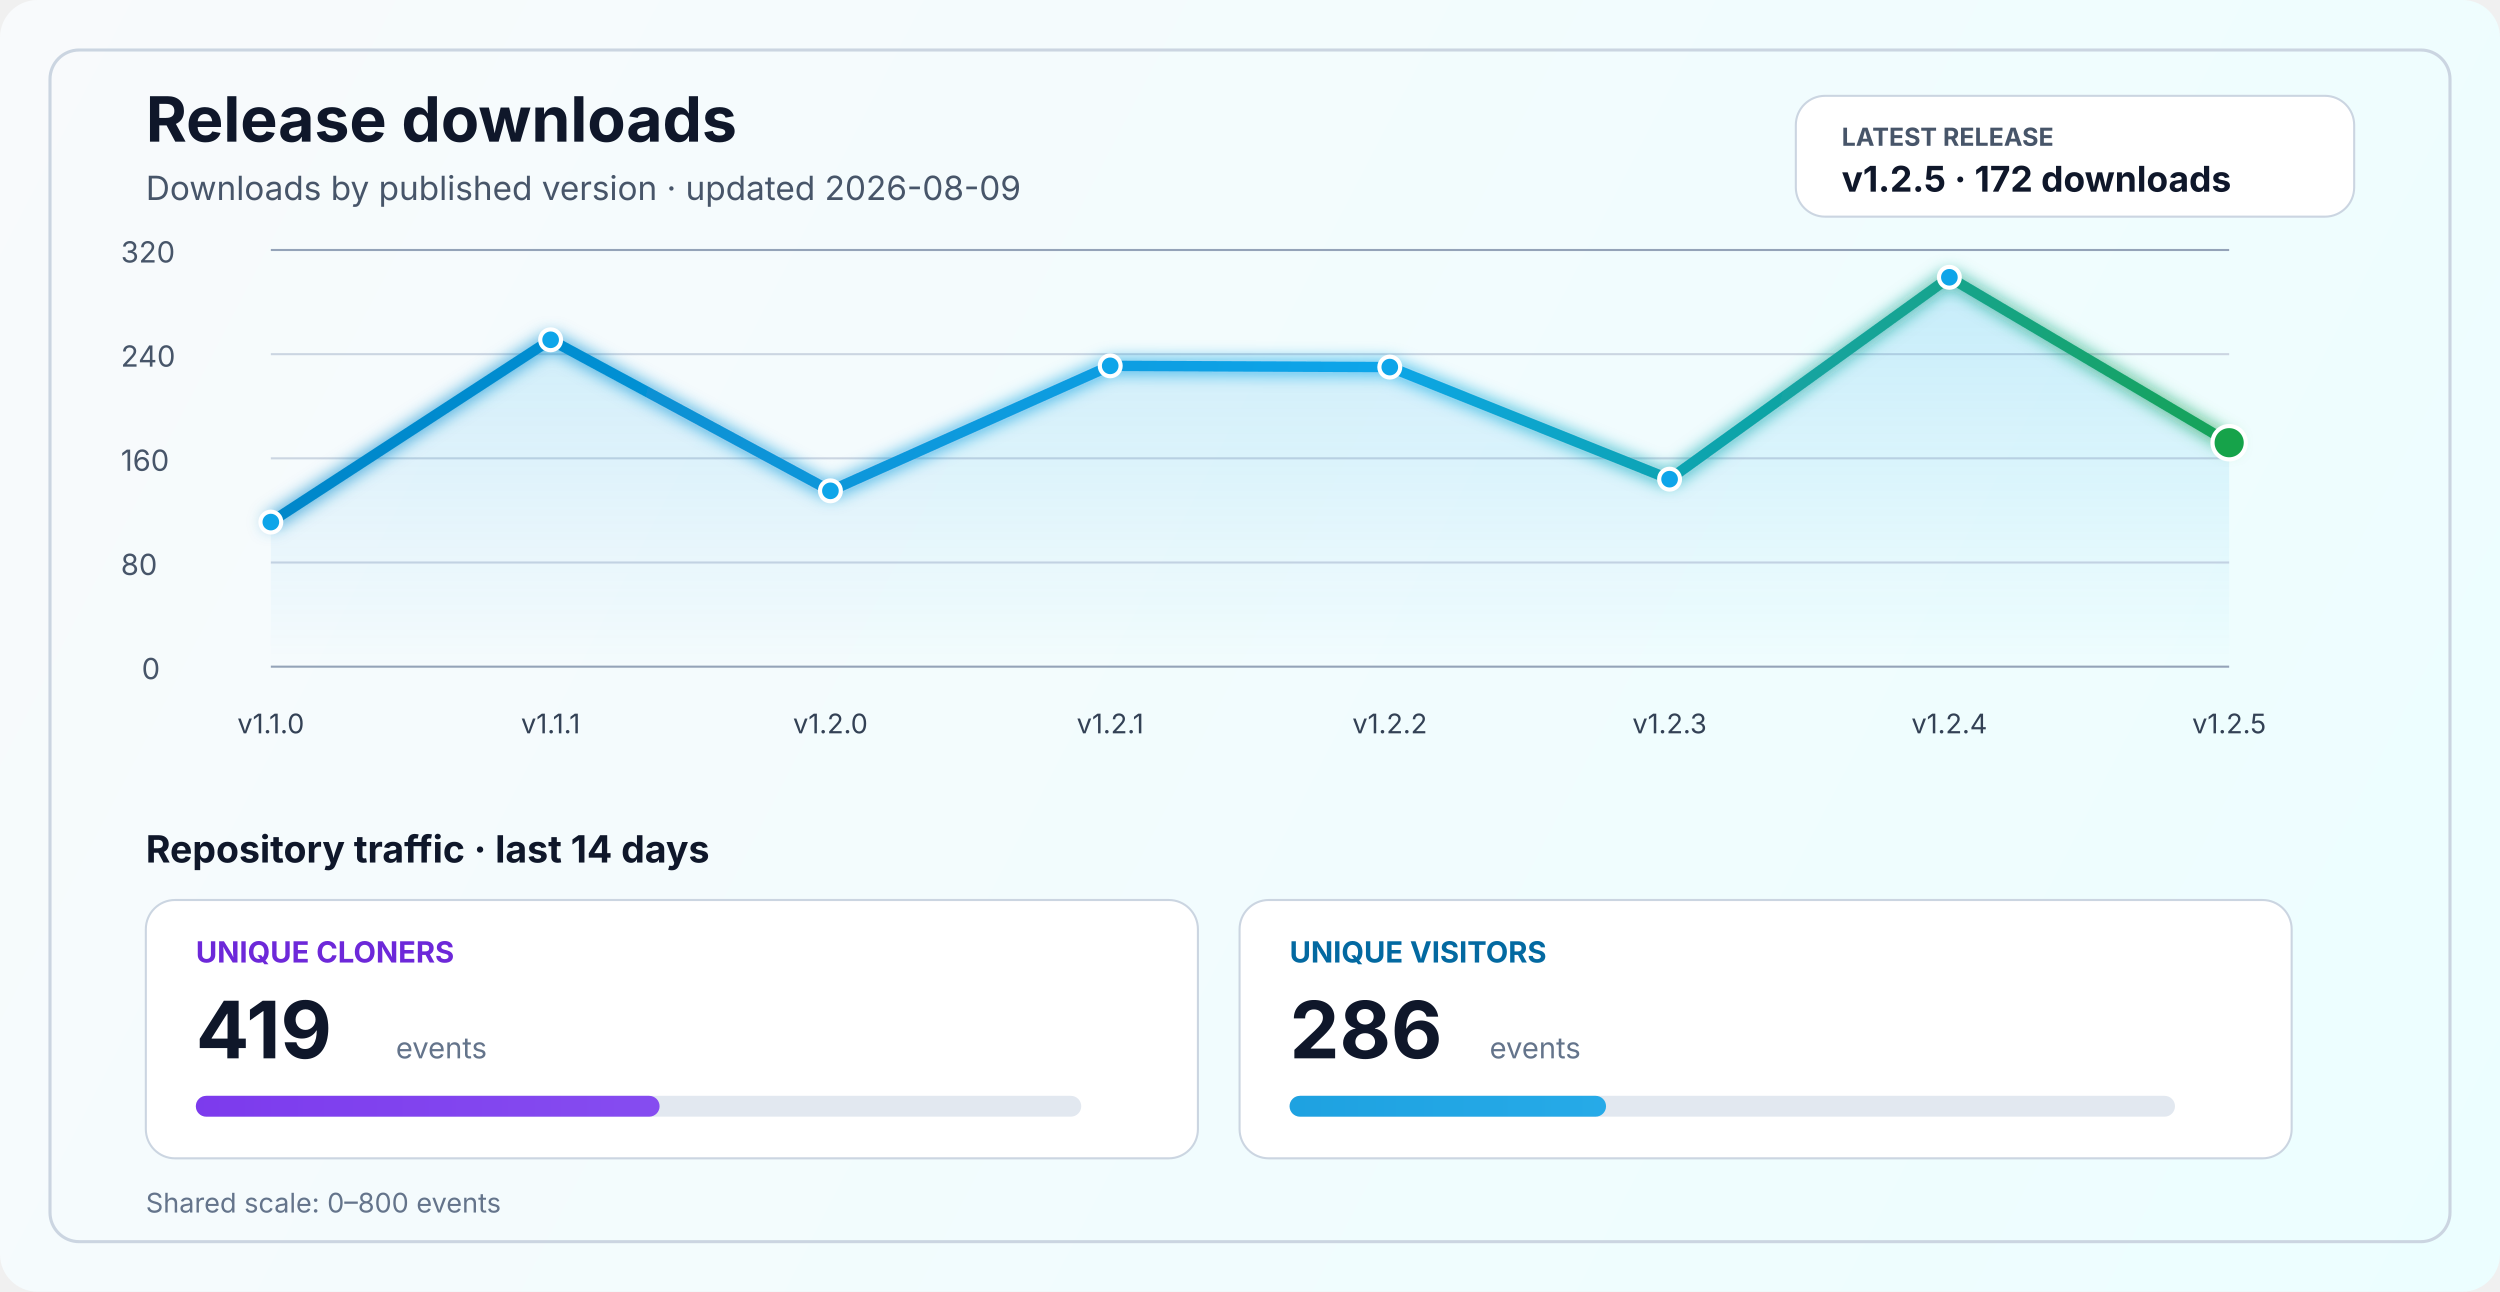
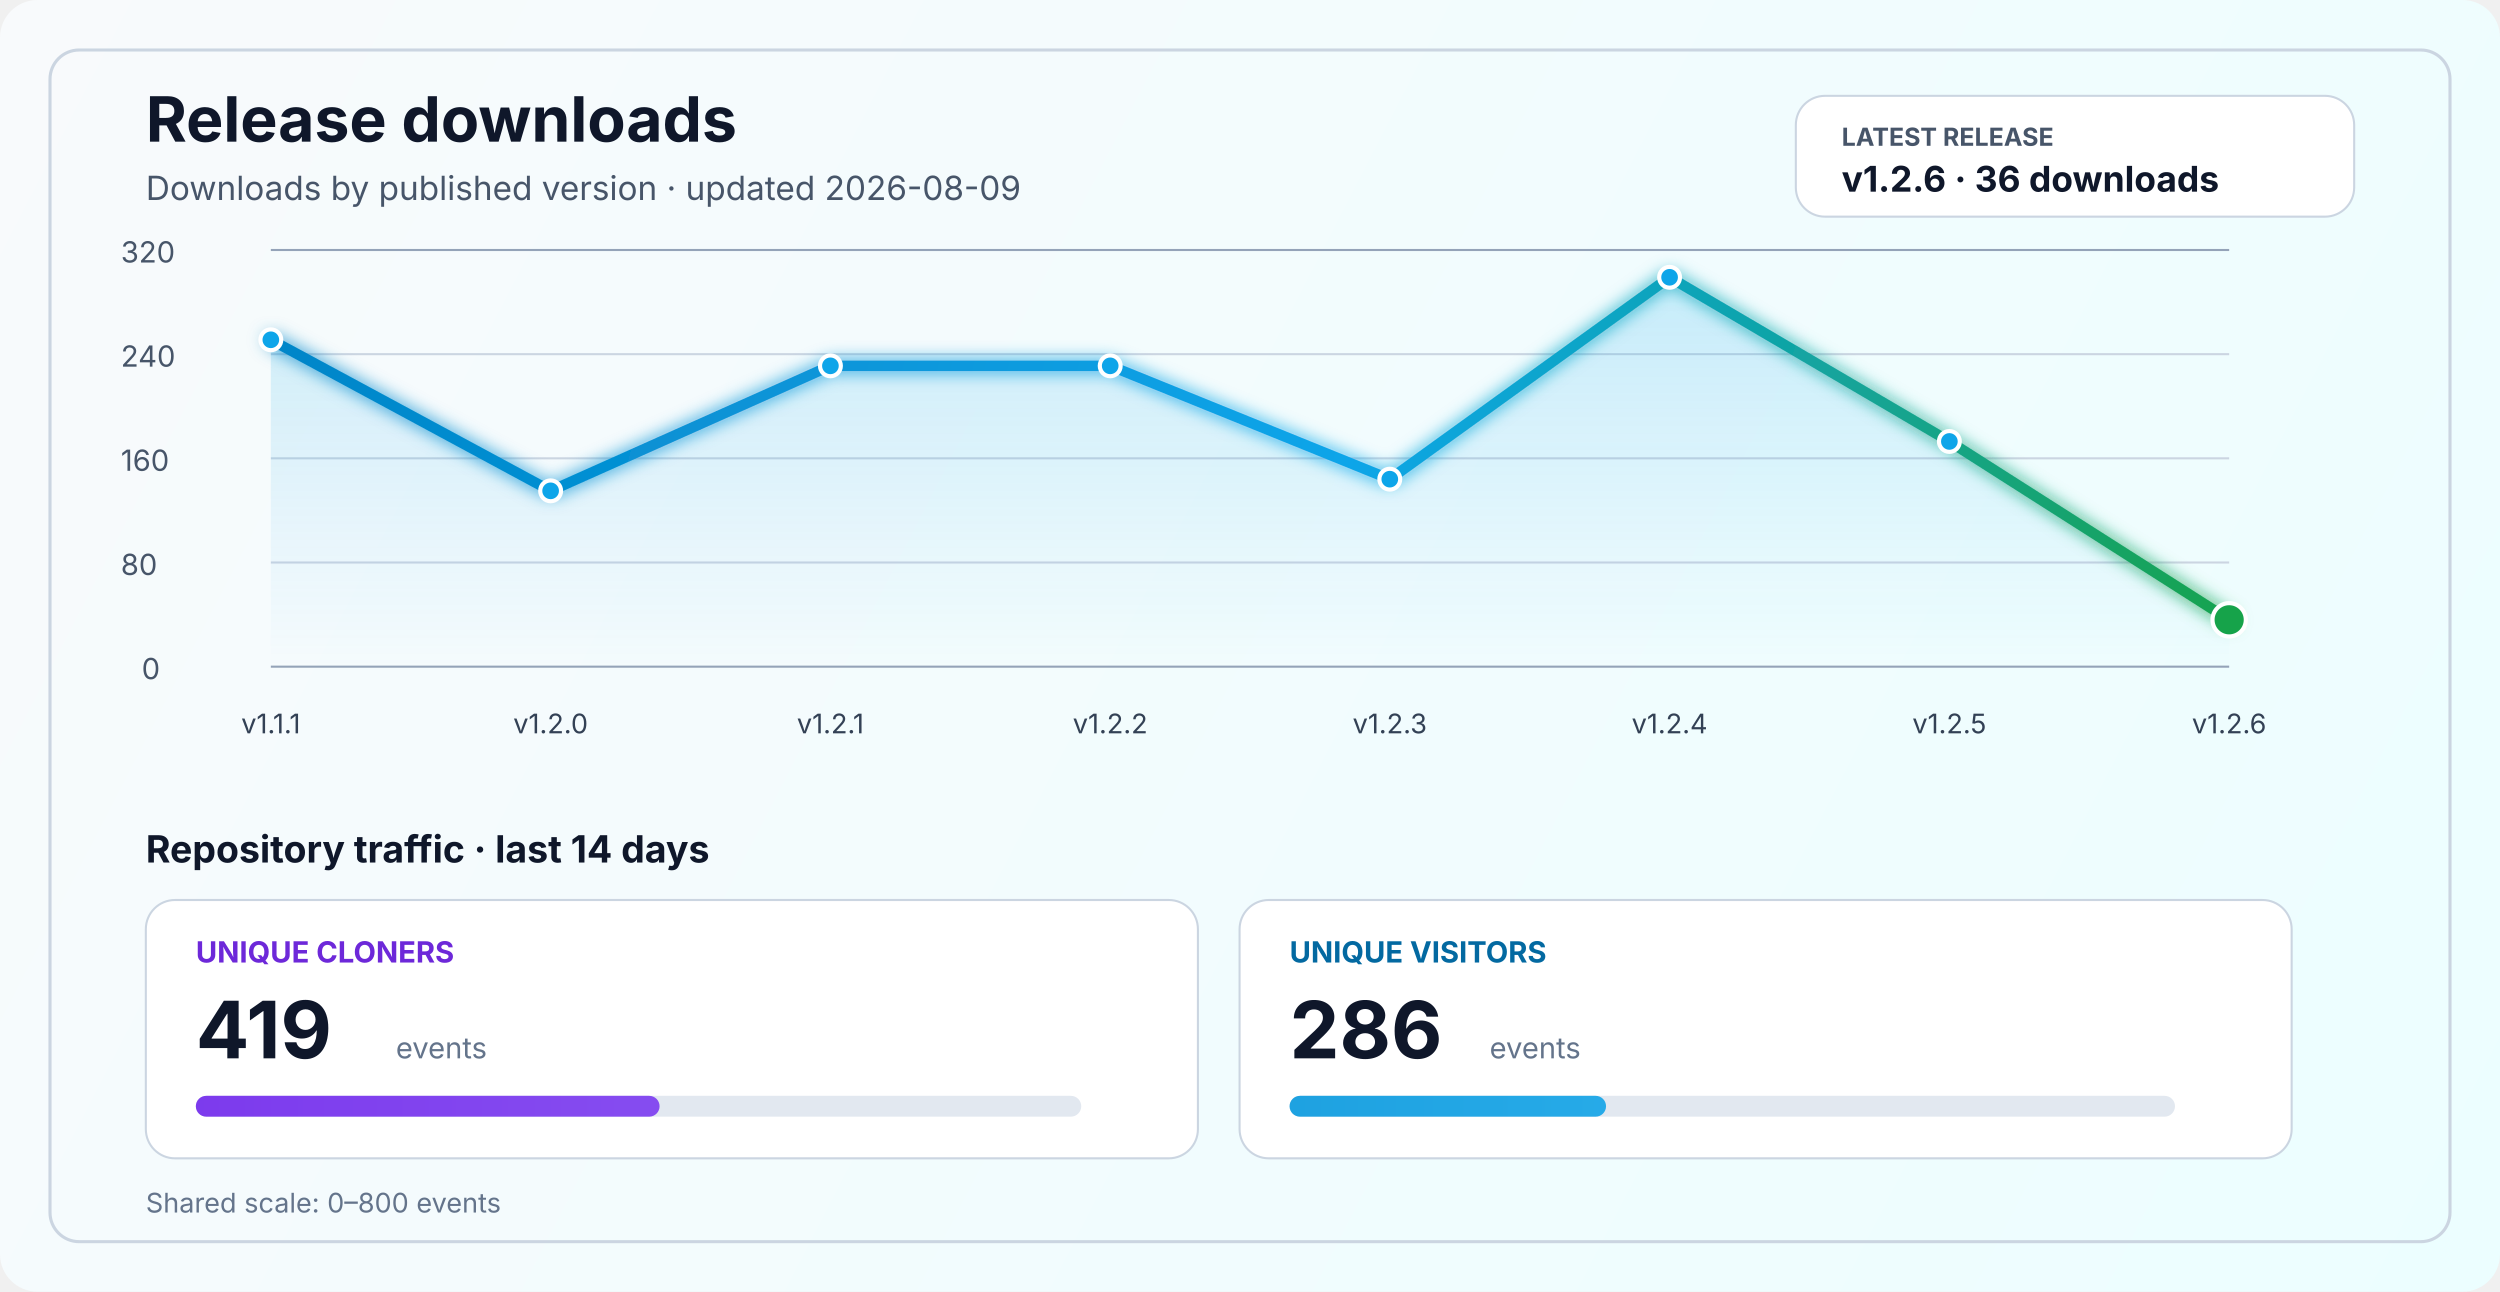
<svg xmlns="http://www.w3.org/2000/svg" width="1200" height="620" viewBox="0 0 1200 620" fill="none" role="img" aria-labelledby="title desc">
  <defs>
    <linearGradient id="bg" x1="0" y1="0" x2="1200" y2="620" gradientUnits="userSpaceOnUse">
      <stop stop-color="#F8FAFC" />
      <stop offset="1" stop-color="#ECFEFF" />
    </linearGradient>
    <linearGradient id="line" x1="130" y1="86" x2="1070" y2="340" gradientUnits="userSpaceOnUse">
      <stop stop-color="#0284C7" />
      <stop offset="0.55" stop-color="#0EA5E9" />
      <stop offset="1" stop-color="#16A34A" />
    </linearGradient>
    <linearGradient id="area" x1="0" y1="120" x2="0" y2="320" gradientUnits="userSpaceOnUse">
      <stop stop-color="#0EA5E9" stop-opacity="0.20" />
      <stop offset="1" stop-color="#0EA5E9" stop-opacity="0" />
    </linearGradient>
    <linearGradient id="cloneFill" x1="86" y1="450" x2="1110" y2="450" gradientUnits="userSpaceOnUse">
      <stop stop-color="#7C3AED" />
      <stop offset="1" stop-color="#A78BFA" />
    </linearGradient>
    <linearGradient id="viewFill" x1="86" y1="482" x2="1110" y2="482" gradientUnits="userSpaceOnUse">
      <stop stop-color="#0284C7" />
      <stop offset="1" stop-color="#38BDF8" />
    </linearGradient>
    <filter id="glow" x="-50%" y="-50%" width="200%" height="200%">
      <feGaussianBlur stdDeviation="4" result="blur" />
      <feMerge>
        <feMergeNode in="blur" />
        <feMergeNode in="SourceGraphic" />
      </feMerge>
    </filter>
  </defs>
  <rect width="1200" height="620" rx="18" fill="url(#bg)" />
  <rect x="24" y="24" width="1152" height="572" rx="14" stroke="#CBD5E1" stroke-width="1.5" />
  <text x="70" y="68" fill="#0F172A" font-size="30" font-family="SF Pro Display, -apple-system, BlinkMacSystemFont, Segoe UI, sans-serif" font-weight="700">Release downloads</text>
  <text x="70" y="96" fill="#475569" font-size="16" font-family="SF Pro Text, -apple-system, BlinkMacSystemFont, Segoe UI, sans-serif">Downloads by published version · updated 2026-08-09</text>
  <rect x="862" y="46" width="268" height="58" rx="14" fill="#FFFFFF" stroke="#CBD5E1" stroke-width="1" />
  <text x="884" y="70" fill="#475569" font-size="12" font-family="SF Pro Text, -apple-system, BlinkMacSystemFont, Segoe UI, sans-serif" font-weight="700">LATEST RELEASE</text>
-   <text x="884" y="92" fill="#0F172A" font-size="17" font-family="SF Pro Text, -apple-system, BlinkMacSystemFont, Segoe UI, sans-serif" font-weight="700">v1.2.5 · 172 downloads</text>
+   <text x="884" y="92" fill="#0F172A" font-size="17" font-family="SF Pro Text, -apple-system, BlinkMacSystemFont, Segoe UI, sans-serif" font-weight="700">v1.2.6 · 36 downloads</text>
  <line x1="130" y1="320.0" x2="1070" y2="320.0" stroke="#94A3B8" stroke-width="1" />
  <line x1="130" y1="270.0" x2="1070" y2="270.0" stroke="#CBD5E1" stroke-width="1" />
  <line x1="130" y1="220.0" x2="1070" y2="220.0" stroke="#CBD5E1" stroke-width="1" />
  <line x1="130" y1="170.0" x2="1070" y2="170.0" stroke="#CBD5E1" stroke-width="1" />
  <line x1="130" y1="120.0" x2="1070" y2="120.0" stroke="#94A3B8" stroke-width="1" />
  <text x="68" y="326.0" fill="#475569" font-size="14" font-family="SF Pro Text, -apple-system, BlinkMacSystemFont, Segoe UI, sans-serif">0</text>
  <text x="58" y="276.0" fill="#475569" font-size="14" font-family="SF Pro Text, -apple-system, BlinkMacSystemFont, Segoe UI, sans-serif">80</text>
  <text x="58" y="226.0" fill="#475569" font-size="14" font-family="SF Pro Text, -apple-system, BlinkMacSystemFont, Segoe UI, sans-serif">160</text>
  <text x="58" y="176.0" fill="#475569" font-size="14" font-family="SF Pro Text, -apple-system, BlinkMacSystemFont, Segoe UI, sans-serif">240</text>
  <text x="58" y="126.0" fill="#475569" font-size="14" font-family="SF Pro Text, -apple-system, BlinkMacSystemFont, Segoe UI, sans-serif">320</text>
-   <path d="M 130.0 250.6 L 264.3 163.1 L 398.6 235.6 L 532.9 175.6 L 667.1 176.2 L 801.4 230.0 L 935.7 133.1 L 1070.0 212.5 L 1070 320 L 130 320 Z" fill="url(#area)" />
-   <polyline points="130.0,250.6 264.3,163.1 398.6,235.6 532.9,175.6 667.1,176.2 801.4,230.0 935.7,133.1 1070.0,212.5" fill="none" stroke="url(#line)" stroke-width="5" stroke-linecap="round" stroke-linejoin="round" filter="url(#glow)" />
-   <circle cx="130.0" cy="250.6" r="5" fill="#0EA5E9" stroke="#FFFFFF" stroke-width="2" />
-   <circle cx="264.3" cy="163.1" r="5" fill="#0EA5E9" stroke="#FFFFFF" stroke-width="2" />
-   <circle cx="398.6" cy="235.6" r="5" fill="#0EA5E9" stroke="#FFFFFF" stroke-width="2" />
+   <path d="M 130.0 163.1 L 264.3 235.6 L 398.6 175.6 L 532.9 175.6 L 667.1 230.0 L 801.4 133.1 L 935.7 211.9 L 1070.0 297.5 L 1070 320 L 130 320 Z" fill="url(#area)" />
+   <polyline points="130.0,163.1 264.3,235.6 398.6,175.6 532.9,175.6 667.1,230.0 801.4,133.1 935.7,211.9 1070.0,297.5" fill="none" stroke="url(#line)" stroke-width="5" stroke-linecap="round" stroke-linejoin="round" filter="url(#glow)" />
+   <circle cx="130.0" cy="163.1" r="5" fill="#0EA5E9" stroke="#FFFFFF" stroke-width="2" />
+   <circle cx="264.3" cy="235.6" r="5" fill="#0EA5E9" stroke="#FFFFFF" stroke-width="2" />
+   <circle cx="398.6" cy="175.6" r="5" fill="#0EA5E9" stroke="#FFFFFF" stroke-width="2" />
  <circle cx="532.9" cy="175.6" r="5" fill="#0EA5E9" stroke="#FFFFFF" stroke-width="2" />
-   <circle cx="667.1" cy="176.2" r="5" fill="#0EA5E9" stroke="#FFFFFF" stroke-width="2" />
-   <circle cx="801.4" cy="230.0" r="5" fill="#0EA5E9" stroke="#FFFFFF" stroke-width="2" />
-   <circle cx="935.7" cy="133.1" r="5" fill="#0EA5E9" stroke="#FFFFFF" stroke-width="2" />
-   <circle cx="1070.0" cy="212.5" r="8" fill="#16A34A" stroke="#FFFFFF" stroke-width="2" />
-   <text x="130.0" y="352" text-anchor="middle" fill="#334155" font-size="13" font-family="SF Pro Text, -apple-system, BlinkMacSystemFont, Segoe UI, sans-serif">v1.1.0</text>
-   <text x="264.3" y="352" text-anchor="middle" fill="#334155" font-size="13" font-family="SF Pro Text, -apple-system, BlinkMacSystemFont, Segoe UI, sans-serif">v1.1.1</text>
-   <text x="398.6" y="352" text-anchor="middle" fill="#334155" font-size="13" font-family="SF Pro Text, -apple-system, BlinkMacSystemFont, Segoe UI, sans-serif">v1.2.0</text>
-   <text x="532.9" y="352" text-anchor="middle" fill="#334155" font-size="13" font-family="SF Pro Text, -apple-system, BlinkMacSystemFont, Segoe UI, sans-serif">v1.2.1</text>
-   <text x="667.1" y="352" text-anchor="middle" fill="#334155" font-size="13" font-family="SF Pro Text, -apple-system, BlinkMacSystemFont, Segoe UI, sans-serif">v1.2.2</text>
-   <text x="801.4" y="352" text-anchor="middle" fill="#334155" font-size="13" font-family="SF Pro Text, -apple-system, BlinkMacSystemFont, Segoe UI, sans-serif">v1.2.3</text>
-   <text x="935.7" y="352" text-anchor="middle" fill="#334155" font-size="13" font-family="SF Pro Text, -apple-system, BlinkMacSystemFont, Segoe UI, sans-serif">v1.2.4</text>
-   <text x="1070.0" y="352" text-anchor="middle" fill="#334155" font-size="13" font-family="SF Pro Text, -apple-system, BlinkMacSystemFont, Segoe UI, sans-serif">v1.2.5</text>
+   <circle cx="667.1" cy="230.0" r="5" fill="#0EA5E9" stroke="#FFFFFF" stroke-width="2" />
+   <circle cx="801.4" cy="133.1" r="5" fill="#0EA5E9" stroke="#FFFFFF" stroke-width="2" />
+   <circle cx="935.7" cy="211.9" r="5" fill="#0EA5E9" stroke="#FFFFFF" stroke-width="2" />
+   <circle cx="1070.0" cy="297.5" r="8" fill="#16A34A" stroke="#FFFFFF" stroke-width="2" />
+   <text x="130.0" y="352" text-anchor="middle" fill="#334155" font-size="13" font-family="SF Pro Text, -apple-system, BlinkMacSystemFont, Segoe UI, sans-serif">v1.1.1</text>
+   <text x="264.3" y="352" text-anchor="middle" fill="#334155" font-size="13" font-family="SF Pro Text, -apple-system, BlinkMacSystemFont, Segoe UI, sans-serif">v1.2.0</text>
+   <text x="398.6" y="352" text-anchor="middle" fill="#334155" font-size="13" font-family="SF Pro Text, -apple-system, BlinkMacSystemFont, Segoe UI, sans-serif">v1.2.1</text>
+   <text x="532.9" y="352" text-anchor="middle" fill="#334155" font-size="13" font-family="SF Pro Text, -apple-system, BlinkMacSystemFont, Segoe UI, sans-serif">v1.2.2</text>
+   <text x="667.1" y="352" text-anchor="middle" fill="#334155" font-size="13" font-family="SF Pro Text, -apple-system, BlinkMacSystemFont, Segoe UI, sans-serif">v1.2.3</text>
+   <text x="801.4" y="352" text-anchor="middle" fill="#334155" font-size="13" font-family="SF Pro Text, -apple-system, BlinkMacSystemFont, Segoe UI, sans-serif">v1.2.4</text>
+   <text x="935.7" y="352" text-anchor="middle" fill="#334155" font-size="13" font-family="SF Pro Text, -apple-system, BlinkMacSystemFont, Segoe UI, sans-serif">v1.2.5</text>
+   <text x="1070.0" y="352" text-anchor="middle" fill="#334155" font-size="13" font-family="SF Pro Text, -apple-system, BlinkMacSystemFont, Segoe UI, sans-serif">v1.2.6</text>
  <text x="70" y="414" fill="#0F172A" font-size="18" font-family="SF Pro Text, -apple-system, BlinkMacSystemFont, Segoe UI, sans-serif" font-weight="700">Repository traffic · last 14 days</text>
  <rect x="70" y="432" width="505" height="124" rx="14" fill="#FFFFFF" stroke="#CBD5E1" stroke-width="1" />
  <text x="94" y="462" fill="#6D28D9" font-size="14" font-family="SF Pro Text, -apple-system, BlinkMacSystemFont, Segoe UI, sans-serif" font-weight="700">UNIQUE CLONERS</text>
  <text x="94" y="508" fill="#0F172A" font-size="38" font-family="SF Pro Display, -apple-system, BlinkMacSystemFont, Segoe UI, sans-serif" font-weight="700">419</text>
  <text x="190" y="508" fill="#64748B" font-size="14" font-family="SF Pro Text, -apple-system, BlinkMacSystemFont, Segoe UI, sans-serif">events</text>
  <rect x="94" y="526" width="425" height="10" rx="5" fill="#E2E8F0" />
  <rect x="94" y="526" width="222.6" height="10" rx="5" fill="url(#cloneFill)" />
  <rect x="595" y="432" width="505" height="124" rx="14" fill="#FFFFFF" stroke="#CBD5E1" stroke-width="1" />
  <text x="619" y="462" fill="#0369A1" font-size="14" font-family="SF Pro Text, -apple-system, BlinkMacSystemFont, Segoe UI, sans-serif" font-weight="700">UNIQUE VISITORS</text>
  <text x="619" y="508" fill="#0F172A" font-size="38" font-family="SF Pro Display, -apple-system, BlinkMacSystemFont, Segoe UI, sans-serif" font-weight="700">286</text>
  <text x="715" y="508" fill="#64748B" font-size="14" font-family="SF Pro Text, -apple-system, BlinkMacSystemFont, Segoe UI, sans-serif">events</text>
  <rect x="619" y="526" width="425" height="10" rx="5" fill="#E2E8F0" />
  <rect x="619" y="526" width="151.9" height="10" rx="5" fill="url(#viewFill)" />
  <text x="70" y="582" fill="#64748B" font-size="13" font-family="SF Pro Text, -apple-system, BlinkMacSystemFont, Segoe UI, sans-serif">Shared scale: 0–800 events</text>
</svg>
